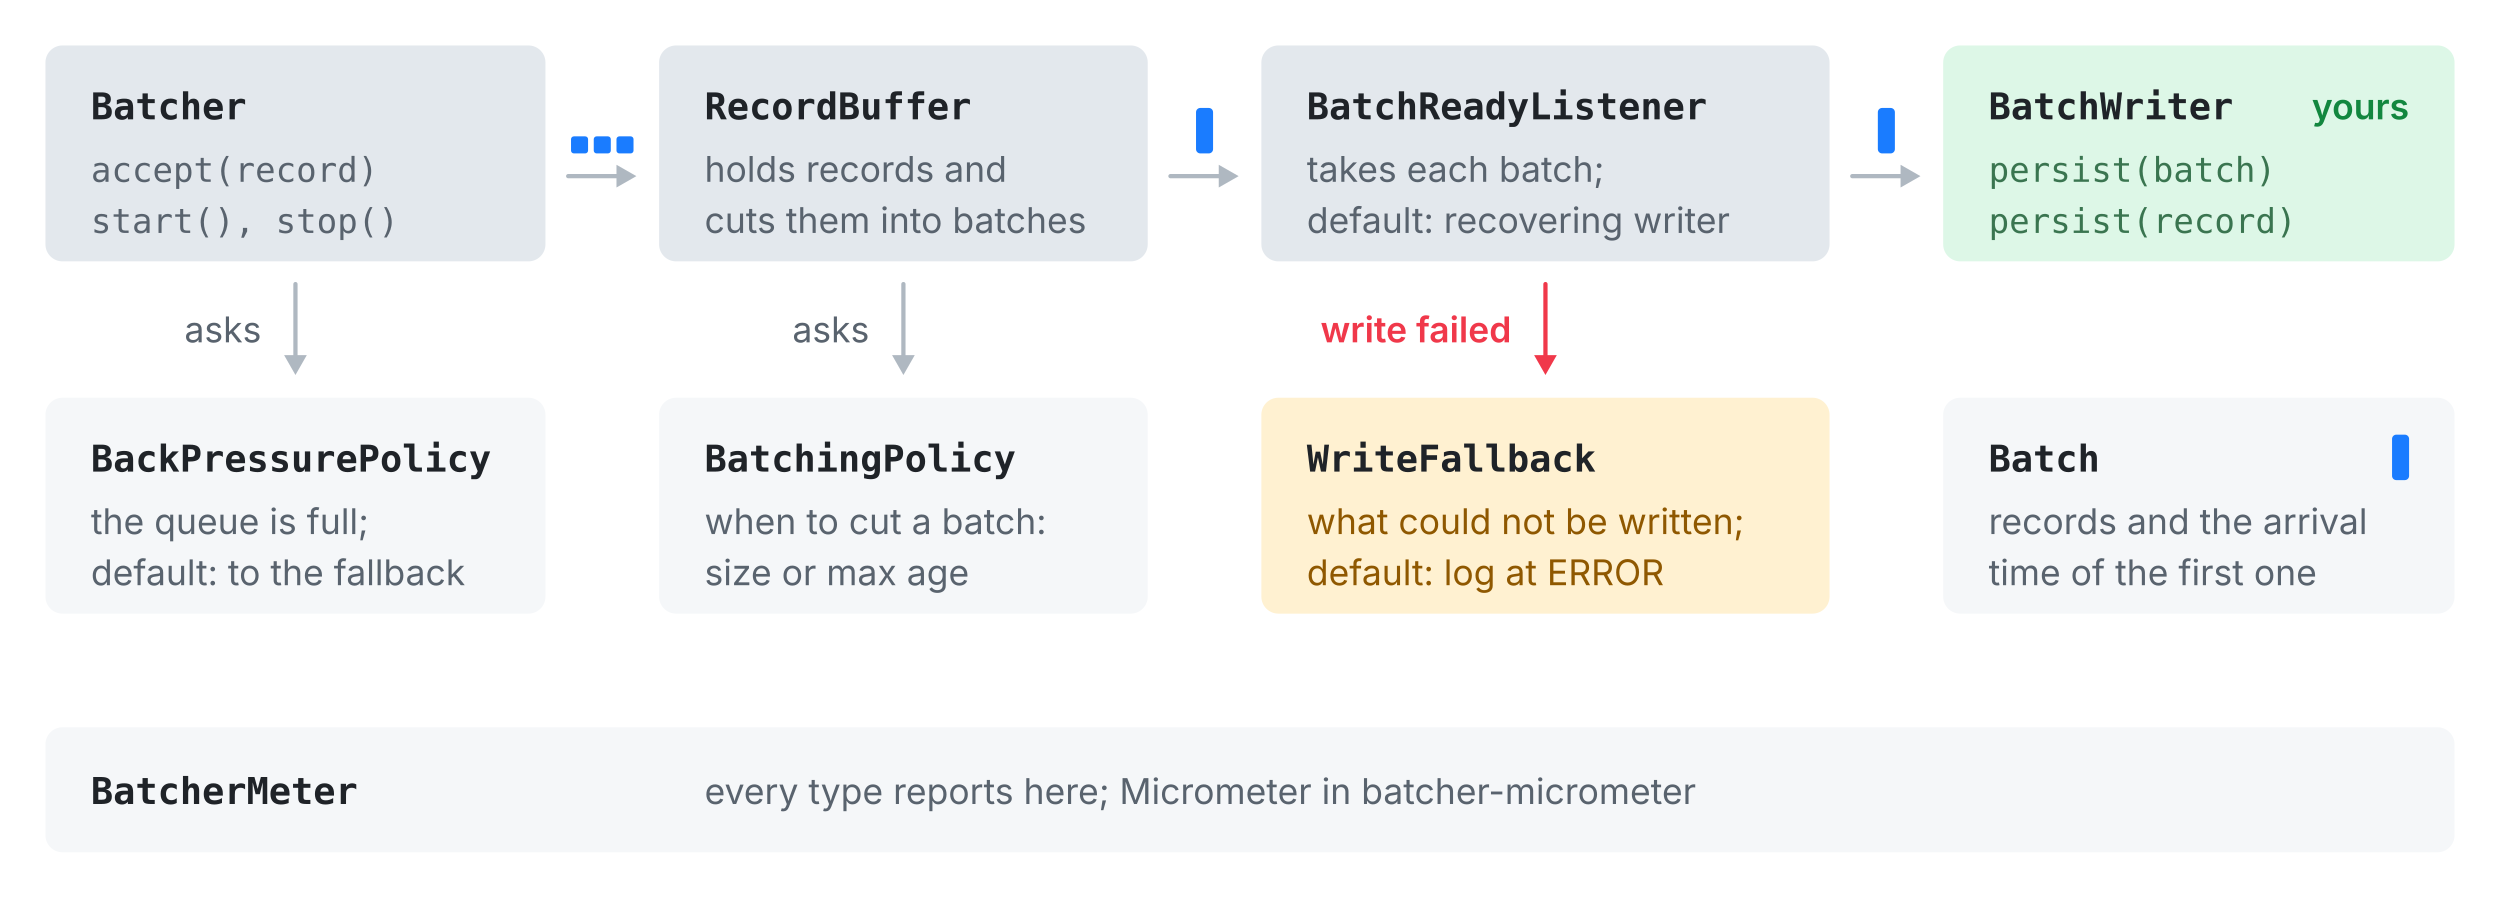
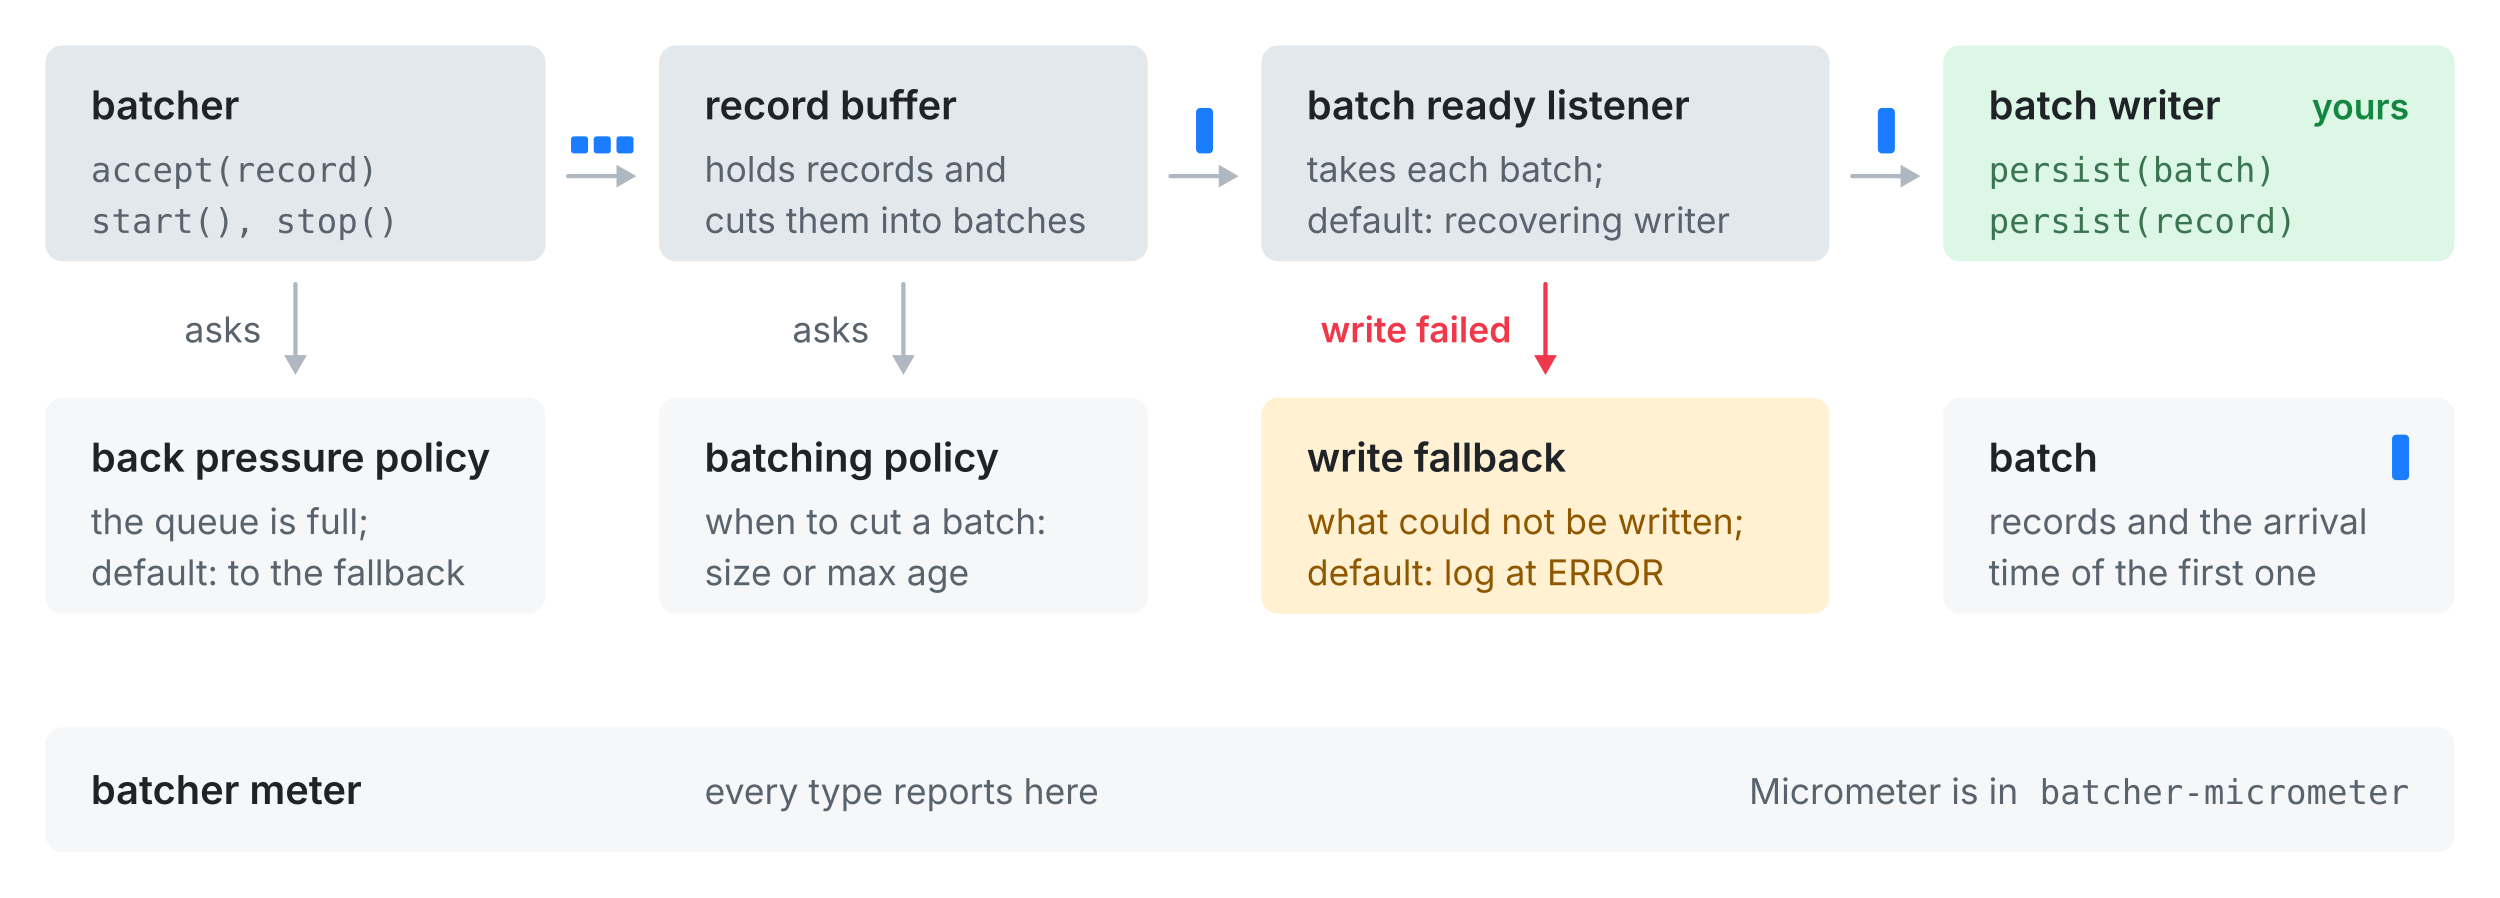
<svg xmlns="http://www.w3.org/2000/svg" viewBox="0 0 880 316" width="880" height="316" role="img">
  <rect x="16.0" y="16.0" width="176.0" height="76.0" rx="6" fill="#E3E8ED" />
-   <text x="32.0" y="42.0" font-family="ui-monospace, SFMono-Regular, 'SF Mono', Menlo, Consolas, monospace" font-size="13" font-weight="600" fill="#1F2328" text-anchor="start">Batcher</text>
+   <text x="32.0" y="42.0" font-family="-apple-system, BlinkMacSystemFont, 'Segoe UI', Inter, Helvetica, Arial, sans-serif" font-size="14" font-weight="600" fill="#1F2328" text-anchor="start">batcher</text>
  <text x="32.0" y="64.0" font-family="ui-monospace, SFMono-Regular, 'SF Mono', Menlo, Consolas, monospace" font-size="12" font-weight="400" fill="#59636E" text-anchor="start">accept(record)</text>
  <text x="32.0" y="82.0" font-family="ui-monospace, SFMono-Regular, 'SF Mono', Menlo, Consolas, monospace" font-size="12" font-weight="400" fill="#59636E" text-anchor="start">start(), stop()</text>
  <rect x="232.0" y="16.0" width="172.0" height="76.0" rx="6" fill="#E3E8ED" />
-   <text x="248.0" y="42.0" font-family="ui-monospace, SFMono-Regular, 'SF Mono', Menlo, Consolas, monospace" font-size="13" font-weight="600" fill="#1F2328" text-anchor="start">RecordBuffer</text>
+   <text x="248.0" y="42.0" font-family="-apple-system, BlinkMacSystemFont, 'Segoe UI', Inter, Helvetica, Arial, sans-serif" font-size="14" font-weight="600" fill="#1F2328" text-anchor="start">record buffer</text>
  <text x="248.0" y="64.0" font-family="-apple-system, BlinkMacSystemFont, 'Segoe UI', Inter, Helvetica, Arial, sans-serif" font-size="12.5" font-weight="400" fill="#59636E" text-anchor="start">holds records and</text>
  <text x="248.0" y="82.0" font-family="-apple-system, BlinkMacSystemFont, 'Segoe UI', Inter, Helvetica, Arial, sans-serif" font-size="12.5" font-weight="400" fill="#59636E" text-anchor="start">cuts them into batches</text>
  <rect x="444.0" y="16.0" width="200.0" height="76.0" rx="6" fill="#E3E8ED" />
-   <text x="460.0" y="42.0" font-family="ui-monospace, SFMono-Regular, 'SF Mono', Menlo, Consolas, monospace" font-size="13" font-weight="600" fill="#1F2328" text-anchor="start">BatchReadyListener</text>
+   <text x="460.0" y="42.0" font-family="-apple-system, BlinkMacSystemFont, 'Segoe UI', Inter, Helvetica, Arial, sans-serif" font-size="14" font-weight="600" fill="#1F2328" text-anchor="start">batch ready listener</text>
  <text x="460.0" y="64.0" font-family="-apple-system, BlinkMacSystemFont, 'Segoe UI', Inter, Helvetica, Arial, sans-serif" font-size="12.5" font-weight="400" fill="#59636E" text-anchor="start">takes each batch;</text>
  <text x="460.0" y="82.0" font-family="-apple-system, BlinkMacSystemFont, 'Segoe UI', Inter, Helvetica, Arial, sans-serif" font-size="12.5" font-weight="400" fill="#59636E" text-anchor="start">default: recovering writer</text>
  <rect x="684.0" y="16.0" width="180.0" height="76.0" rx="6" fill="#DDF7E7" />
-   <text x="700.0" y="42.0" font-family="ui-monospace, SFMono-Regular, 'SF Mono', Menlo, Consolas, monospace" font-size="13" font-weight="600" fill="#1F2328" text-anchor="start">BatchWriter</text>
+   <text x="700.0" y="42.0" font-family="-apple-system, BlinkMacSystemFont, 'Segoe UI', Inter, Helvetica, Arial, sans-serif" font-size="14" font-weight="600" fill="#1F2328" text-anchor="start">batch writer</text>
  <text x="848.0" y="42.0" font-family="-apple-system, BlinkMacSystemFont, 'Segoe UI', Inter, Helvetica, Arial, sans-serif" font-size="12.5" font-weight="600" fill="#12873F" text-anchor="end">yours</text>
  <text x="700.0" y="64.0" font-family="ui-monospace, SFMono-Regular, 'SF Mono', Menlo, Consolas, monospace" font-size="12" font-weight="400" fill="#3A7550" text-anchor="start">persist(batch)</text>
  <text x="700.0" y="82.0" font-family="ui-monospace, SFMono-Regular, 'SF Mono', Menlo, Consolas, monospace" font-size="12" font-weight="400" fill="#3A7550" text-anchor="start">persist(record)</text>
  <rect x="16.0" y="140.0" width="176.0" height="76.0" rx="6" fill="#F5F7F9" />
-   <text x="32.0" y="166.0" font-family="ui-monospace, SFMono-Regular, 'SF Mono', Menlo, Consolas, monospace" font-size="13" font-weight="600" fill="#1F2328" text-anchor="start">BackPressurePolicy</text>
+   <text x="32.0" y="166.0" font-family="-apple-system, BlinkMacSystemFont, 'Segoe UI', Inter, Helvetica, Arial, sans-serif" font-size="14" font-weight="600" fill="#1F2328" text-anchor="start">back pressure policy</text>
  <text x="32.0" y="188.0" font-family="-apple-system, BlinkMacSystemFont, 'Segoe UI', Inter, Helvetica, Arial, sans-serif" font-size="12.5" font-weight="400" fill="#59636E" text-anchor="start">the queue is full;</text>
  <text x="32.0" y="206.0" font-family="-apple-system, BlinkMacSystemFont, 'Segoe UI', Inter, Helvetica, Arial, sans-serif" font-size="12.5" font-weight="400" fill="#59636E" text-anchor="start">default: to the fallback</text>
  <rect x="232.0" y="140.0" width="172.0" height="76.0" rx="6" fill="#F5F7F9" />
-   <text x="248.0" y="166.0" font-family="ui-monospace, SFMono-Regular, 'SF Mono', Menlo, Consolas, monospace" font-size="13" font-weight="600" fill="#1F2328" text-anchor="start">BatchingPolicy</text>
+   <text x="248.0" y="166.0" font-family="-apple-system, BlinkMacSystemFont, 'Segoe UI', Inter, Helvetica, Arial, sans-serif" font-size="14" font-weight="600" fill="#1F2328" text-anchor="start">batching policy</text>
  <text x="248.0" y="188.0" font-family="-apple-system, BlinkMacSystemFont, 'Segoe UI', Inter, Helvetica, Arial, sans-serif" font-size="12.5" font-weight="400" fill="#59636E" text-anchor="start">when to cut a batch:</text>
  <text x="248.0" y="206.0" font-family="-apple-system, BlinkMacSystemFont, 'Segoe UI', Inter, Helvetica, Arial, sans-serif" font-size="12.5" font-weight="400" fill="#59636E" text-anchor="start">size or max age</text>
  <rect x="444.0" y="140.0" width="200.0" height="76.0" rx="6" fill="#FFF1D1" />
-   <text x="460.0" y="166.0" font-family="ui-monospace, SFMono-Regular, 'SF Mono', Menlo, Consolas, monospace" font-size="13" font-weight="600" fill="#1F2328" text-anchor="start">WriteFallback</text>
+   <text x="460.0" y="166.0" font-family="-apple-system, BlinkMacSystemFont, 'Segoe UI', Inter, Helvetica, Arial, sans-serif" font-size="14" font-weight="600" fill="#1F2328" text-anchor="start">write fallback</text>
  <text x="460.0" y="188.0" font-family="-apple-system, BlinkMacSystemFont, 'Segoe UI', Inter, Helvetica, Arial, sans-serif" font-size="12.5" font-weight="400" fill="#8F5800" text-anchor="start">what could not be written;</text>
  <text x="460.0" y="206.0" font-family="-apple-system, BlinkMacSystemFont, 'Segoe UI', Inter, Helvetica, Arial, sans-serif" font-size="12.5" font-weight="400" fill="#8F5800" text-anchor="start">default: log at ERROR</text>
  <rect x="684.0" y="140.0" width="180.0" height="76.0" rx="6" fill="#F5F7F9" />
-   <text x="700.0" y="166.0" font-family="ui-monospace, SFMono-Regular, 'SF Mono', Menlo, Consolas, monospace" font-size="13" font-weight="600" fill="#1F2328" text-anchor="start">Batch</text>
+   <text x="700.0" y="166.0" font-family="-apple-system, BlinkMacSystemFont, 'Segoe UI', Inter, Helvetica, Arial, sans-serif" font-size="14" font-weight="600" fill="#1F2328" text-anchor="start">batch</text>
  <text x="700.0" y="188.0" font-family="-apple-system, BlinkMacSystemFont, 'Segoe UI', Inter, Helvetica, Arial, sans-serif" font-size="12.5" font-weight="400" fill="#59636E" text-anchor="start">records and the arrival</text>
  <text x="700.0" y="206.0" font-family="-apple-system, BlinkMacSystemFont, 'Segoe UI', Inter, Helvetica, Arial, sans-serif" font-size="12.5" font-weight="400" fill="#59636E" text-anchor="start">time of the first one</text>
  <rect x="842.0" y="153.0" width="6.0" height="16.0" rx="1.5" fill="#1A7CFF" />
  <path d="M200,62.0 L218,62.0" stroke="#AFB8C1" stroke-width="1.5" fill="none" stroke-linecap="round" stroke-linejoin="round" />
  <path d="M217,58.0 L224,62.0 L217,66.0 Z" fill="#AFB8C1" />
  <rect x="201.0" y="48.0" width="6.0" height="6.0" rx="1" fill="#1A7CFF" />
  <rect x="209.0" y="48.0" width="6.0" height="6.0" rx="1" fill="#1A7CFF" />
  <rect x="217.0" y="48.0" width="6.0" height="6.0" rx="1" fill="#1A7CFF" />
  <path d="M412,62.0 L430,62.0" stroke="#AFB8C1" stroke-width="1.5" fill="none" stroke-linecap="round" stroke-linejoin="round" />
  <path d="M429,58.0 L436,62.0 L429,66.0 Z" fill="#AFB8C1" />
  <rect x="421.0" y="38.0" width="6.0" height="16.0" rx="1.5" fill="#1A7CFF" />
  <path d="M652,62.0 L670,62.0" stroke="#AFB8C1" stroke-width="1.5" fill="none" stroke-linecap="round" stroke-linejoin="round" />
  <path d="M669,58.0 L676,62.0 L669,66.0 Z" fill="#AFB8C1" />
  <rect x="661.0" y="38.0" width="6.0" height="16.0" rx="1.5" fill="#1A7CFF" />
  <path d="M104.0,100 L104.0,126" stroke="#AFB8C1" stroke-width="1.5" fill="none" stroke-linecap="round" stroke-linejoin="round" />
  <path d="M100.0,125 L104.0,132 L108.0,125 Z" fill="#AFB8C1" />
  <text x="92.0" y="120.5" font-family="-apple-system, BlinkMacSystemFont, 'Segoe UI', Inter, Helvetica, Arial, sans-serif" font-size="12.5" font-weight="400" fill="#59636E" text-anchor="end">asks</text>
  <path d="M318.0,100 L318.0,126" stroke="#AFB8C1" stroke-width="1.5" fill="none" stroke-linecap="round" stroke-linejoin="round" />
  <path d="M314.0,125 L318.0,132 L322.0,125 Z" fill="#AFB8C1" />
  <text x="306.0" y="120.5" font-family="-apple-system, BlinkMacSystemFont, 'Segoe UI', Inter, Helvetica, Arial, sans-serif" font-size="12.5" font-weight="400" fill="#59636E" text-anchor="end">asks</text>
  <path d="M544.0,100 L544.0,126" stroke="#F0384A" stroke-width="1.5" fill="none" stroke-linecap="round" stroke-linejoin="round" />
  <path d="M540.0,125 L544.0,132 L548.0,125 Z" fill="#F0384A" />
  <text x="532.0" y="120.5" font-family="-apple-system, BlinkMacSystemFont, 'Segoe UI', Inter, Helvetica, Arial, sans-serif" font-size="12.5" font-weight="600" fill="#F0384A" text-anchor="end">write failed</text>
  <rect x="16.0" y="256.0" width="848.0" height="44.0" rx="6" fill="#F5F7F9" />
-   <text x="32.0" y="283.0" font-family="ui-monospace, SFMono-Regular, 'SF Mono', Menlo, Consolas, monospace" font-size="13" font-weight="600" fill="#1F2328" text-anchor="start">BatcherMeter</text>
-   <text x="248.0" y="283.0" font-family="-apple-system, BlinkMacSystemFont, 'Segoe UI', Inter, Helvetica, Arial, sans-serif" font-size="12.5" font-weight="400" fill="#59636E" text-anchor="start">every type reports here; Micrometer in batcher-micrometer</text>
+   <text x="32.0" y="283.0" font-family="-apple-system, BlinkMacSystemFont, 'Segoe UI', Inter, Helvetica, Arial, sans-serif" font-size="14" font-weight="600" fill="#1F2328" text-anchor="start">batcher meter</text>
+   <text x="248.0" y="283.0" font-family="-apple-system, BlinkMacSystemFont, 'Segoe UI', Inter, Helvetica, Arial, sans-serif" font-size="12.5" font-weight="400" fill="#59636E" text-anchor="start">every type reports here</text>
+   <text x="848.0" y="283.0" font-family="ui-monospace, SFMono-Regular, 'SF Mono', Menlo, Consolas, monospace" font-size="12" font-weight="400" fill="#59636E" text-anchor="end">batcher-micrometer</text>
+   <text x="710.4" y="283.0" font-family="-apple-system, BlinkMacSystemFont, 'Segoe UI', Inter, Helvetica, Arial, sans-serif" font-size="12.5" font-weight="400" fill="#59636E" text-anchor="end">Micrometer is in</text>
</svg>
